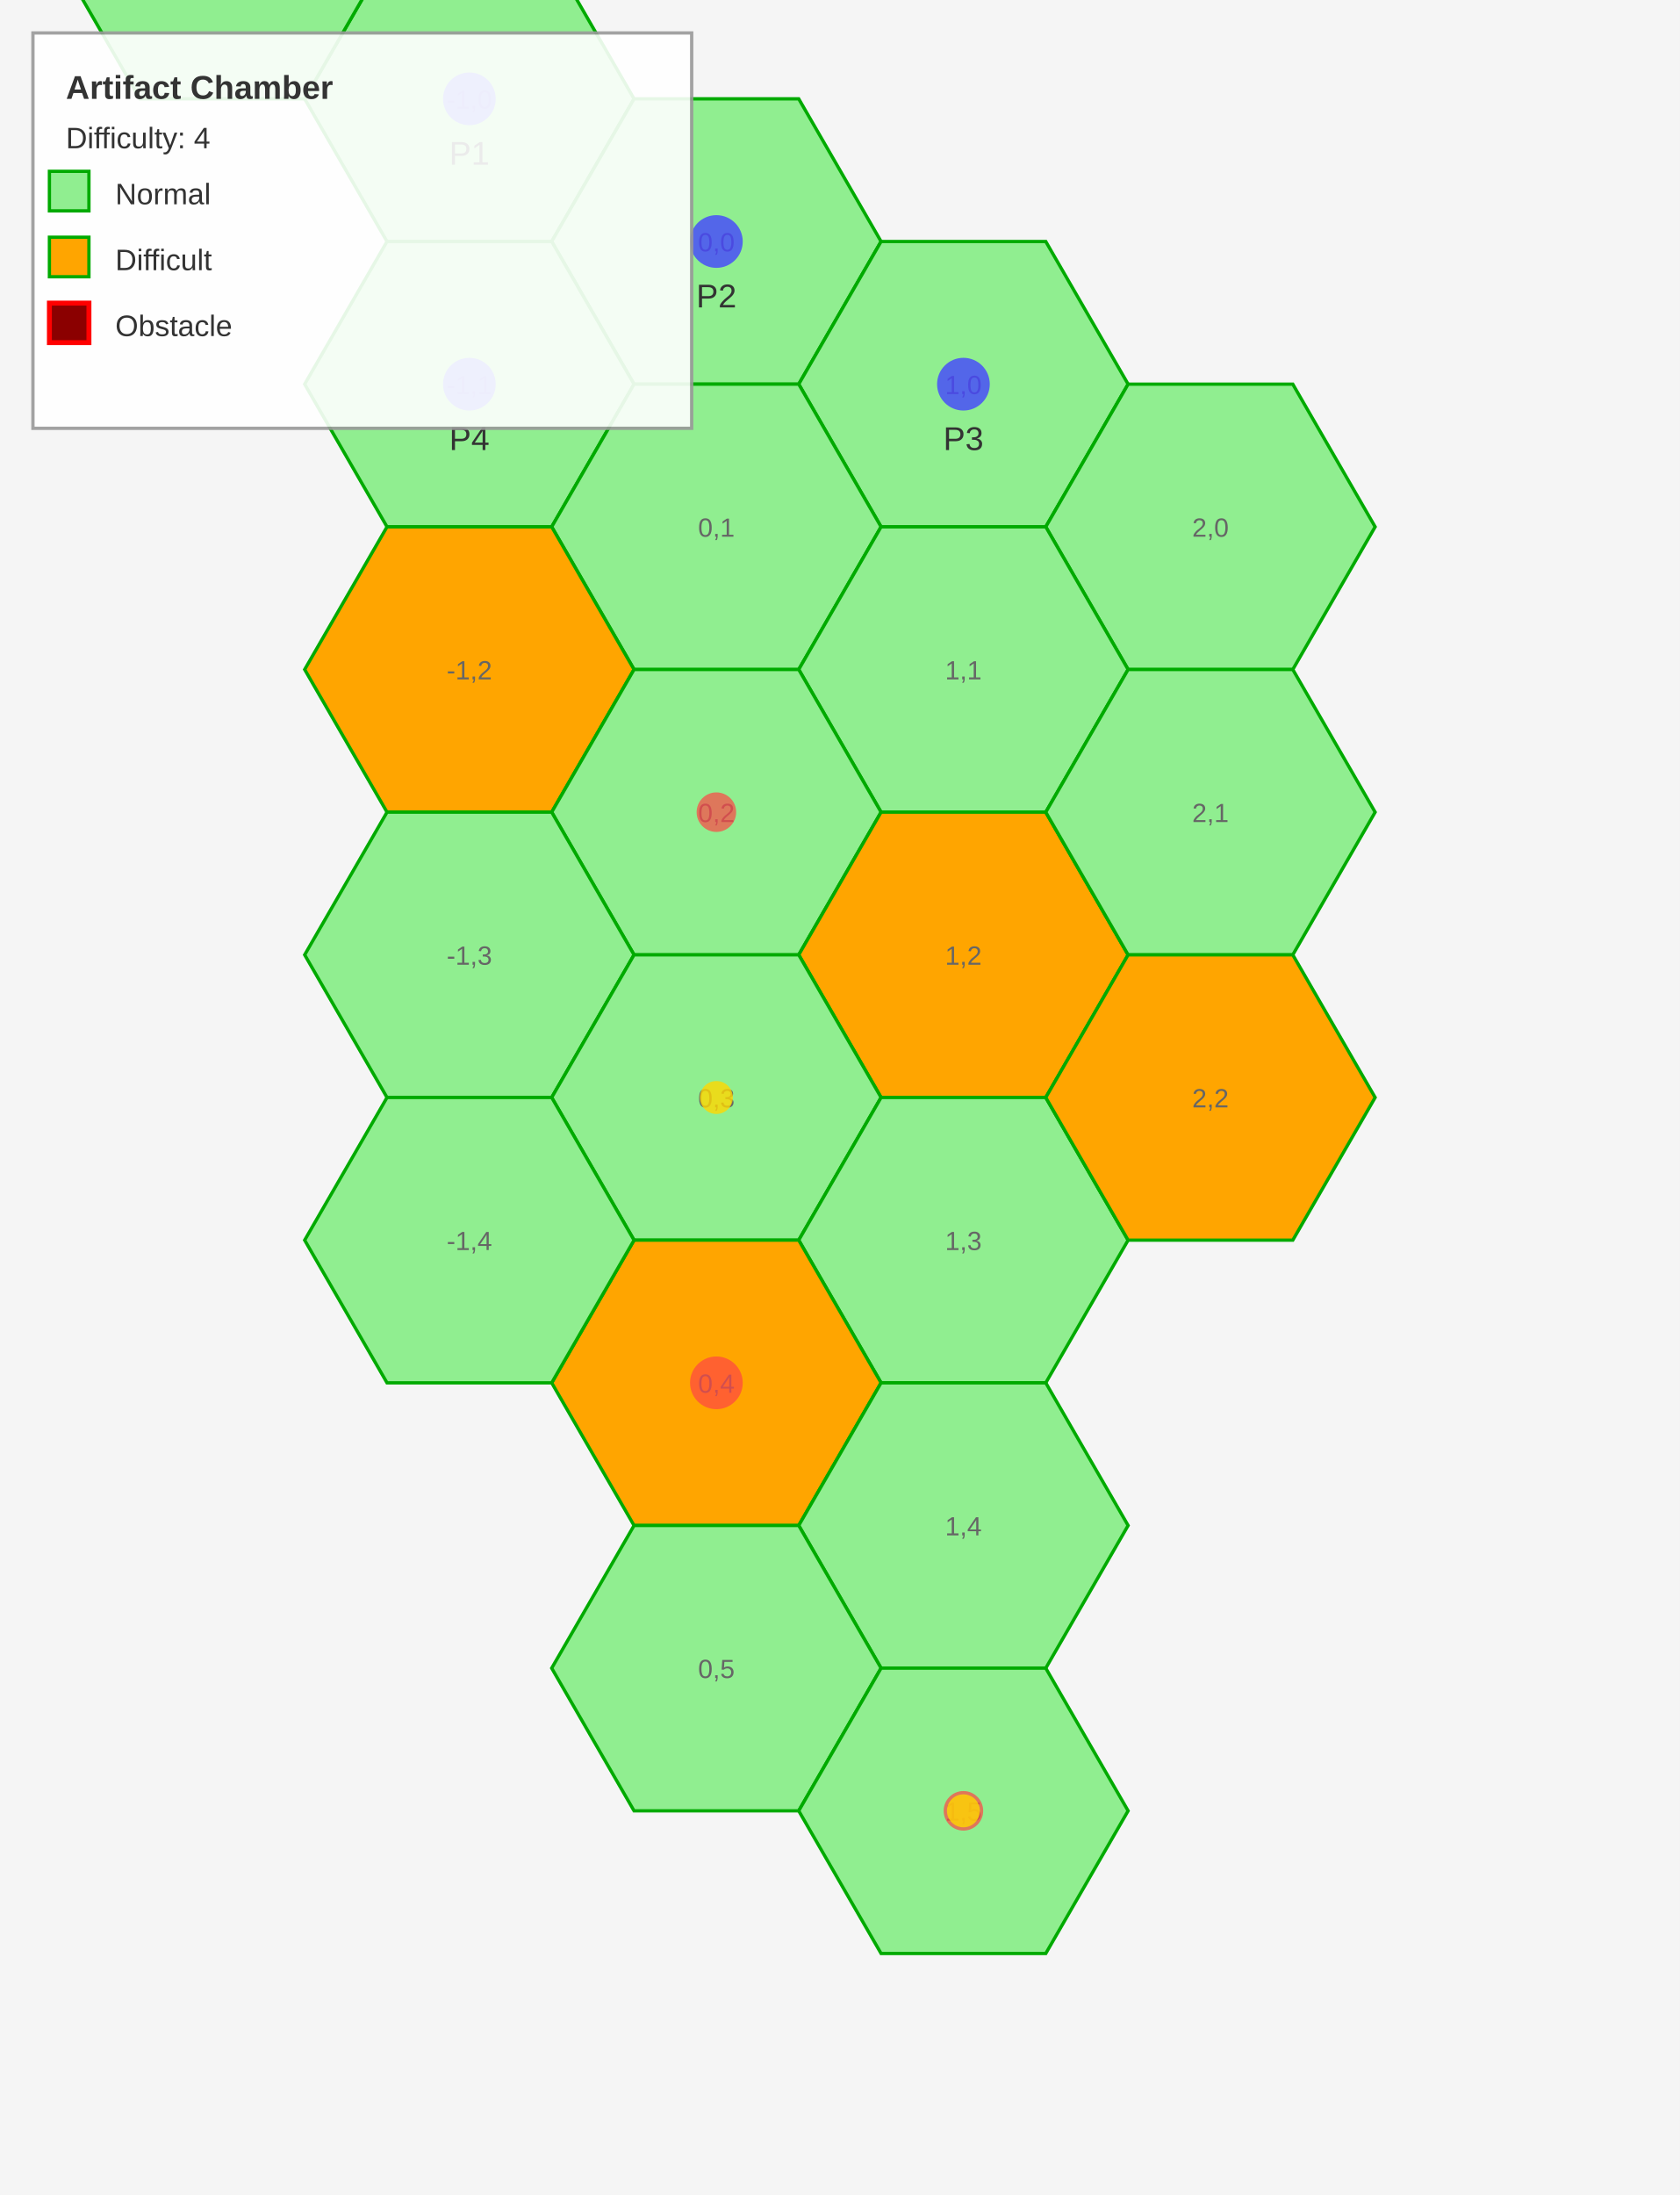
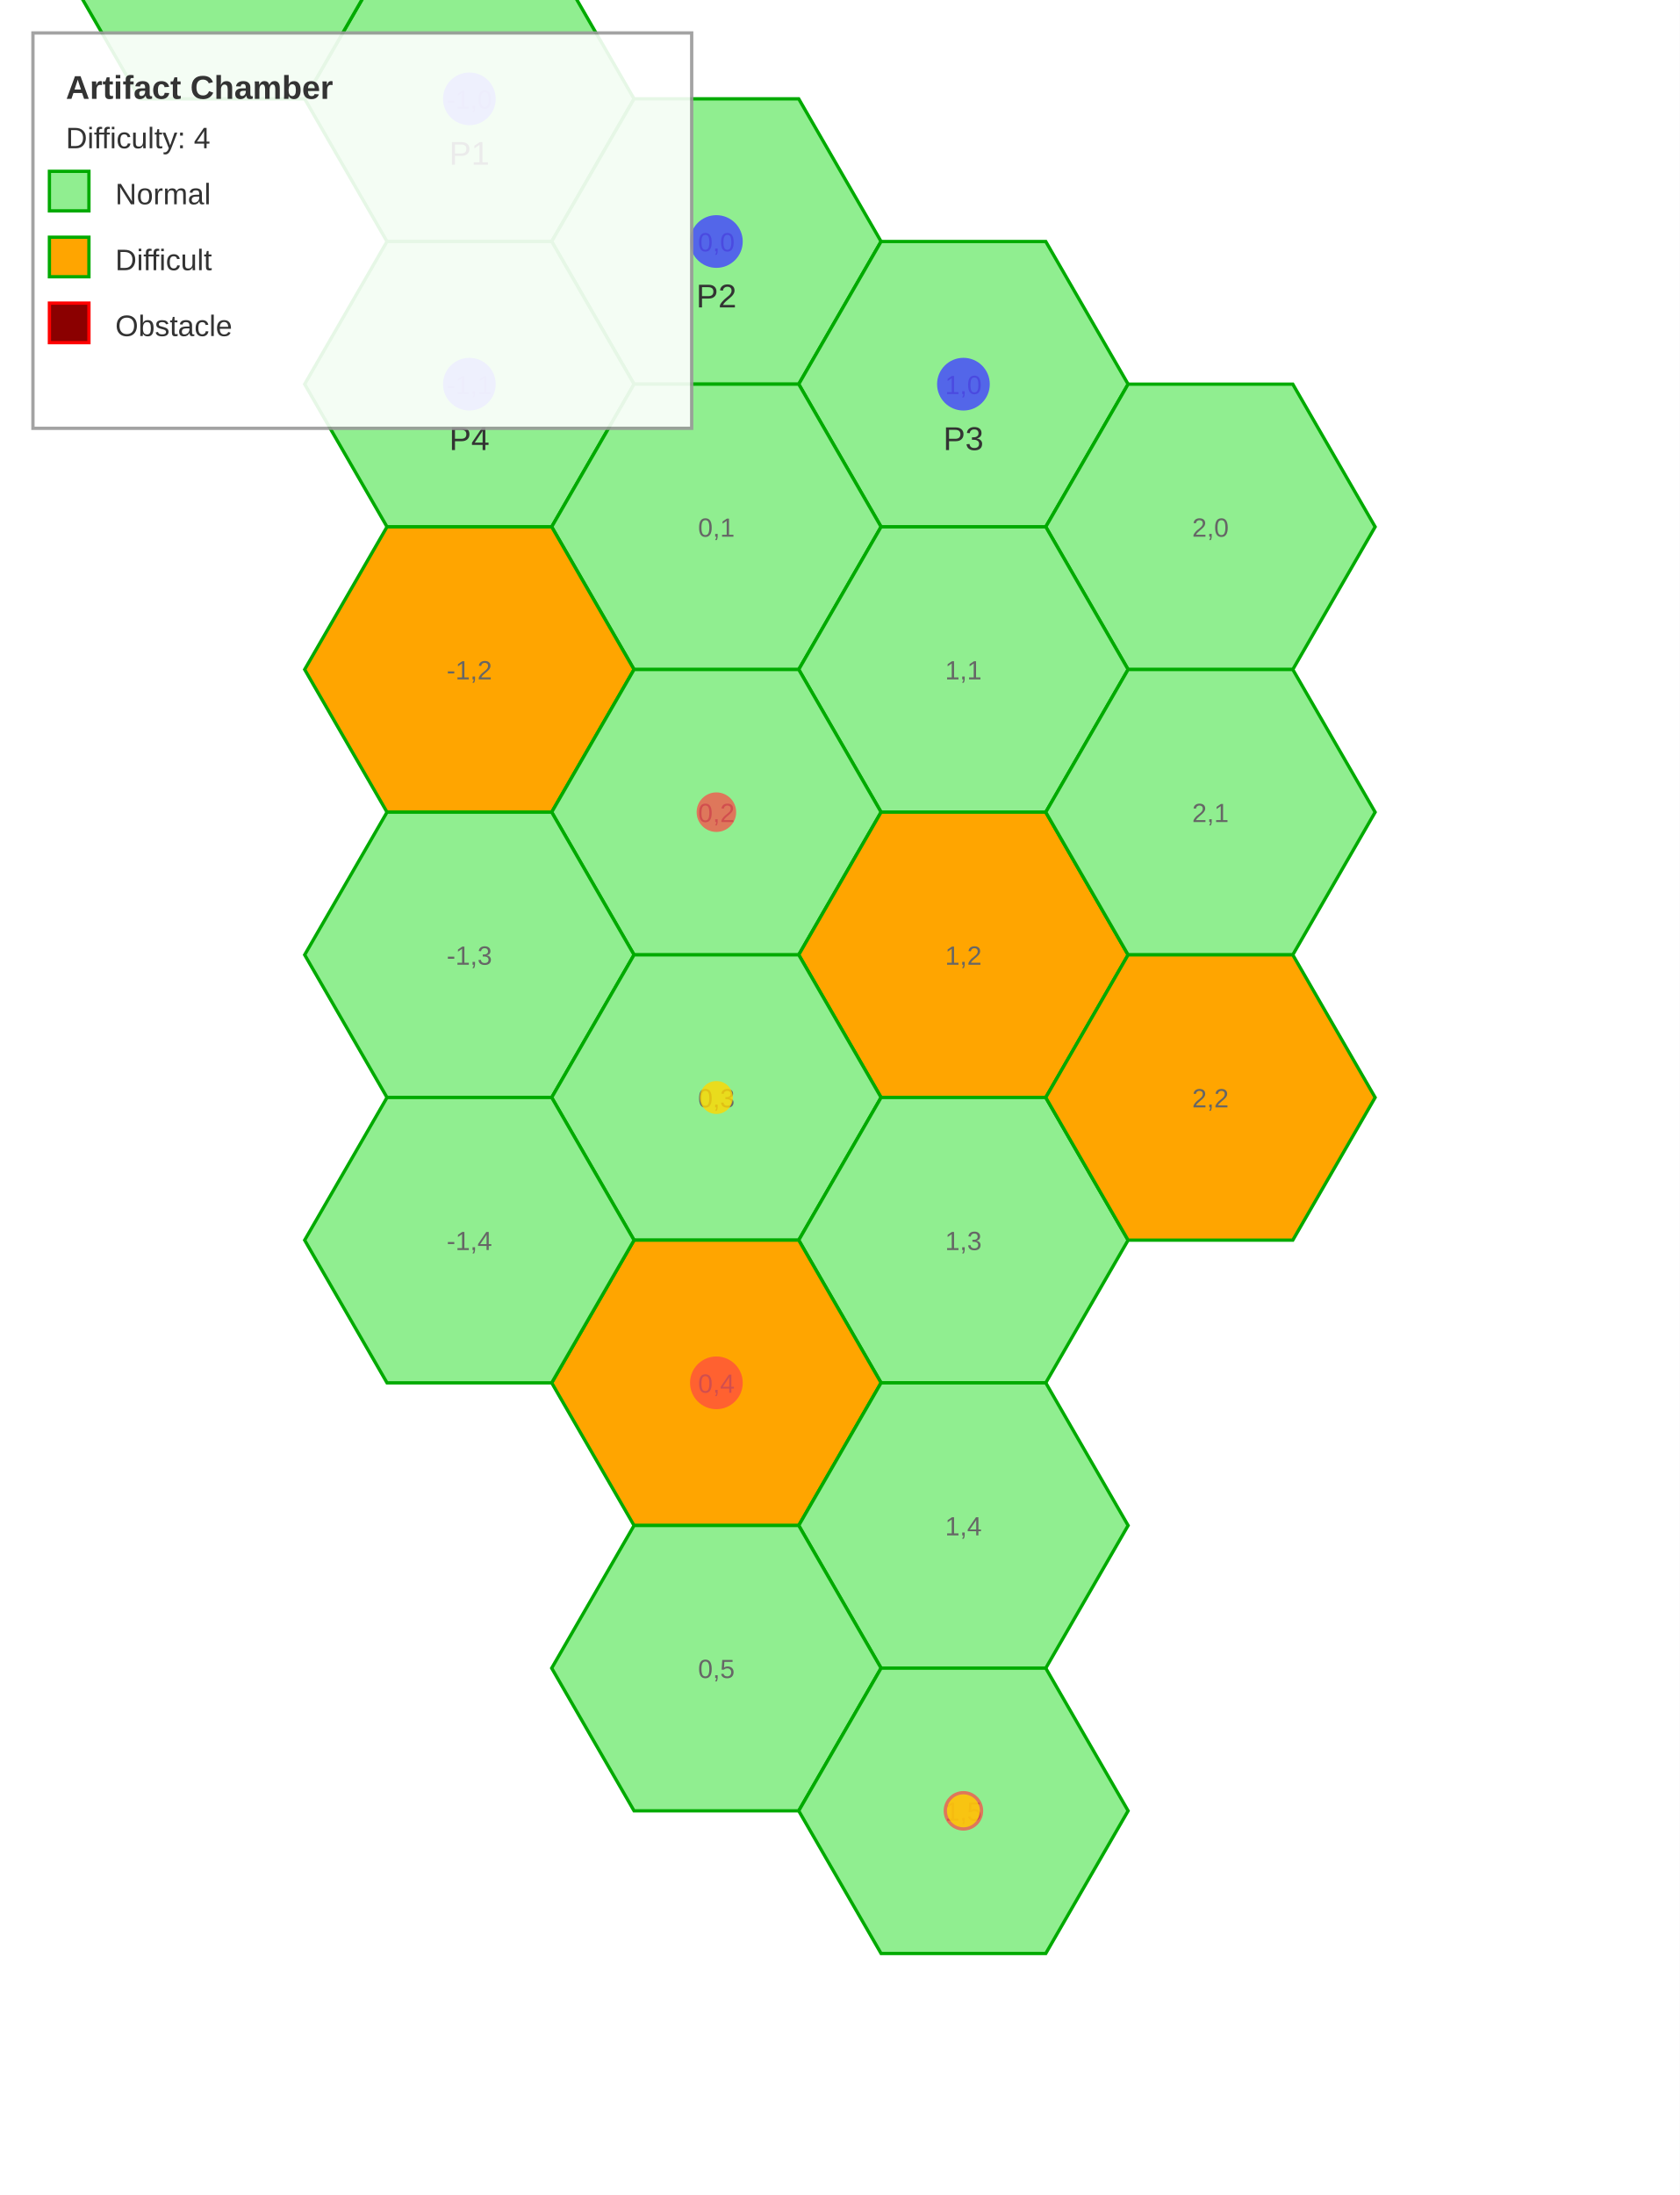
<svg xmlns="http://www.w3.org/2000/svg" width="510.0" height="666.218">
  <defs>
    <style>
.hex-normal { fill: #90EE90; stroke: #00AA00; stroke-width: 1; }
.hex-difficult { fill: #FFA500; stroke: #00AA00; stroke-width: 1; }
.hex-obstacle { fill: #8B0000; stroke: #FF0000; stroke-width: 1.5; }
- .hex-empty { fill: none; stroke: #00AA00; stroke-width: 0.5; opacity: 0.2; }
- .grid-line { stroke: #00AA00; stroke-width: 1; opacity: 0.3; }
- .monster { fill: #FF4444; opacity: 0.7; }
- .player { fill: #4444FF; opacity: 0.8; }
- .objective { fill: #FFD700; opacity: 0.9; }
.label { font-size: 10px; font-family: Arial; fill: #333; text-anchor: middle; }
.coord { font-size: 8px; font-family: Arial; fill: #666; text-anchor: middle; }
</style>
  </defs>
-   <rect width="510.0" height="666.218" fill="#F5F5F5" />
+   <rect width="510.0" height="666.218" fill="white" />
  <g id="map">
    <polygon points="192.5,30 167.5,73.301 117.5,73.301 92.5,30.0 117.5,-13.301 167.5,-13.301" class="hex-normal" />
    <text x="142.5" y="33" class="coord">-1,0</text>
    <polygon points="267.5,73.301 242.5,116.603 192.5,116.603 167.5,73.301 192.5,30 242.5,30" class="hex-normal" />
    <text x="217.5" y="76.301" class="coord">0,0</text>
    <polygon points="342.5,116.603 317.5,159.904 267.5,159.904 242.5,116.603 267.5,73.301 317.5,73.301" class="hex-normal" />
    <text x="292.5" y="119.603" class="coord">1,0</text>
    <polygon points="117.5,-13.301 92.5,30 42.5,30.0 17.5,-13.301 42.5,-56.603 92.5,-56.603" class="hex-normal" />
    <text x="67.5" y="-10.301" class="coord">-2,0</text>
    <polygon points="417.5,159.904 392.5,203.205 342.5,203.205 317.5,159.904 342.5,116.603 392.5,116.603" class="hex-normal" />
    <text x="367.5" y="162.904" class="coord">2,0</text>
    <polygon points="192.5,116.603 167.5,159.904 117.5,159.904 92.5,116.603 117.5,73.301 167.5,73.301" class="hex-normal" />
    <text x="142.5" y="119.603" class="coord">-1,1</text>
    <polygon points="267.5,159.904 242.5,203.205 192.5,203.205 167.5,159.904 192.5,116.603 242.5,116.603" class="hex-normal" />
    <text x="217.5" y="162.904" class="coord">0,1</text>
    <polygon points="342.5,203.205 317.5,246.506 267.5,246.506 242.5,203.205 267.5,159.904 317.5,159.904" class="hex-normal" />
    <text x="292.5" y="206.205" class="coord">1,1</text>
    <polygon points="192.5,203.205 167.5,246.506 117.5,246.506 92.5,203.205 117.5,159.904 167.5,159.904" class="hex-difficult" />
    <text x="142.5" y="206.205" class="coord">-1,2</text>
    <polygon points="267.5,246.506 242.5,289.808 192.5,289.808 167.5,246.506 192.5,203.205 242.5,203.205" class="hex-normal" />
    <text x="217.5" y="249.506" class="coord">0,2</text>
    <polygon points="342.5,289.808 317.5,333.109 267.5,333.109 242.5,289.808 267.5,246.506 317.5,246.506" class="hex-difficult" />
    <text x="292.5" y="292.808" class="coord">1,2</text>
    <polygon points="192.5,289.808 167.5,333.109 117.5,333.109 92.5,289.808 117.5,246.506 167.5,246.506" class="hex-normal" />
    <text x="142.5" y="292.808" class="coord">-1,3</text>
    <polygon points="267.5,333.109 242.5,376.41 192.5,376.41 167.5,333.109 192.5,289.808 242.5,289.808" class="hex-normal" />
    <text x="217.5" y="336.109" class="coord">0,3</text>
    <polygon points="342.5,376.41 317.5,419.711 267.5,419.711 242.5,376.41 267.5,333.109 317.5,333.109" class="hex-normal" />
    <text x="292.5" y="379.41" class="coord">1,3</text>
    <polygon points="267.5,419.711 242.5,463.013 192.5,463.013 167.5,419.711 192.5,376.41 242.5,376.41" class="hex-difficult" />
    <text x="217.5" y="422.711" class="coord">0,4</text>
    <polygon points="342.5,463.013 317.5,506.314 267.5,506.314 242.5,463.013 267.5,419.711 317.5,419.711" class="hex-normal" />
    <text x="292.5" y="466.013" class="coord">1,4</text>
    <polygon points="192.5,376.41 167.5,419.711 117.5,419.711 92.5,376.41 117.5,333.109 167.5,333.109" class="hex-normal" />
    <text x="142.5" y="379.41" class="coord">-1,4</text>
    <polygon points="417.5,246.506 392.5,289.808 342.5,289.808 317.5,246.506 342.5,203.205 392.5,203.205" class="hex-normal" />
    <text x="367.5" y="249.506" class="coord">2,1</text>
    <polygon points="267.5,506.314 242.5,549.615 192.5,549.615 167.5,506.314 192.5,463.013 242.5,463.013" class="hex-normal" />
    <text x="217.5" y="509.314" class="coord">0,5</text>
    <polygon points="342.5,549.615 317.5,592.917 267.5,592.917 242.5,549.615 267.5,506.314 317.5,506.314" class="hex-normal" />
    <text x="292.5" y="552.615" class="coord">1,5</text>
    <polygon points="417.5,333.109 392.5,376.41 342.5,376.41 317.5,333.109 342.5,289.808 392.5,289.808" class="hex-difficult" />
    <text x="367.5" y="336.109" class="coord">2,2</text>
  </g>
  <g id="starting-positions">
-     <circle cx="142.5" cy="30" r="8" class="player" />
+     <circle cx="142.5" cy="30" r="8" fill="#4444FF" opacity="0.8" />
    <text x="142.5" y="50" class="label">P1</text>
-     <circle cx="217.5" cy="73.301" r="8" class="player" />
+     <circle cx="217.5" cy="73.301" r="8" fill="#4444FF" opacity="0.8" />
    <text x="217.5" y="93.301" class="label">P2</text>
-     <circle cx="292.5" cy="116.603" r="8" class="player" />
+     <circle cx="292.5" cy="116.603" r="8" fill="#4444FF" opacity="0.8" />
    <text x="292.5" y="136.603" class="label">P3</text>
-     <circle cx="142.5" cy="116.603" r="8" class="player" />
+     <circle cx="142.5" cy="116.603" r="8" fill="#4444FF" opacity="0.8" />
    <text x="142.5" y="136.603" class="label">P4</text>
  </g>
  <g id="monsters">
-     <circle cx="217.5" cy="246.506" r="6" class="monster" />
-     <circle cx="217.5" cy="419.711" r="8" class="monster" />
-     <circle cx="292.5" cy="549.615" r="6" class="monster" />
+     <circle cx="217.5" cy="246.506" r="6" fill="#FF4444" opacity="0.7" />
+     <circle cx="217.5" cy="419.711" r="8" fill="#FF4444" opacity="0.7" />
+     <circle cx="292.5" cy="549.615" r="6" fill="#FF4444" opacity="0.7" />
  </g>
  <g id="objectives">
</g>
  <g id="treasures">
-     <star points="217.5,326.109 220.5,331.109 224.5,331.109 221.5,334.109 222.5,339.109 217.5,336.109 212.5,339.109 213.5,334.109 210.5,331.109 214.5,331.109" fill="#FFD700" />
    <circle cx="217.5" cy="333.109" r="5" fill="#FFD700" opacity="0.8" />
-     <star points="292.5,542.615 295.5,547.615 299.5,547.615 296.5,550.615 297.5,555.615 292.5,552.615 287.5,555.615 288.5,550.615 285.5,547.615 289.5,547.615" fill="#FFD700" />
    <circle cx="292.5" cy="549.615" r="5" fill="#FFD700" opacity="0.8" />
  </g>
  <g id="legend">
    <rect x="10" y="10" width="200" height="120" fill="white" stroke="#999" stroke-width="1" opacity="0.9" />
    <text x="20" y="30" class="label" style="text-anchor: start; font-weight: bold;">Artifact Chamber</text>
    <text x="20" y="45" class="label" style="text-anchor: start; font-size: 9px;">Difficulty: 4</text>
-     <rect x="15" y="52" width="12" height="12" class="hex-normal" />
+     <rect x="15" y="52" width="12" height="12" fill="#90EE90" stroke="#00AA00" />
    <text x="35" y="62" class="label" style="text-anchor: start; font-size: 9px;">Normal</text>
-     <rect x="15" y="72" width="12" height="12" class="hex-difficult" />
+     <rect x="15" y="72" width="12" height="12" fill="#FFA500" stroke="#00AA00" />
    <text x="35" y="82" class="label" style="text-anchor: start; font-size: 9px;">Difficult</text>
-     <rect x="15" y="92" width="12" height="12" class="hex-obstacle" />
+     <rect x="15" y="92" width="12" height="12" fill="#8B0000" stroke="#FF0000" />
    <text x="35" y="102" class="label" style="text-anchor: start; font-size: 9px;">Obstacle</text>
  </g>
</svg>
